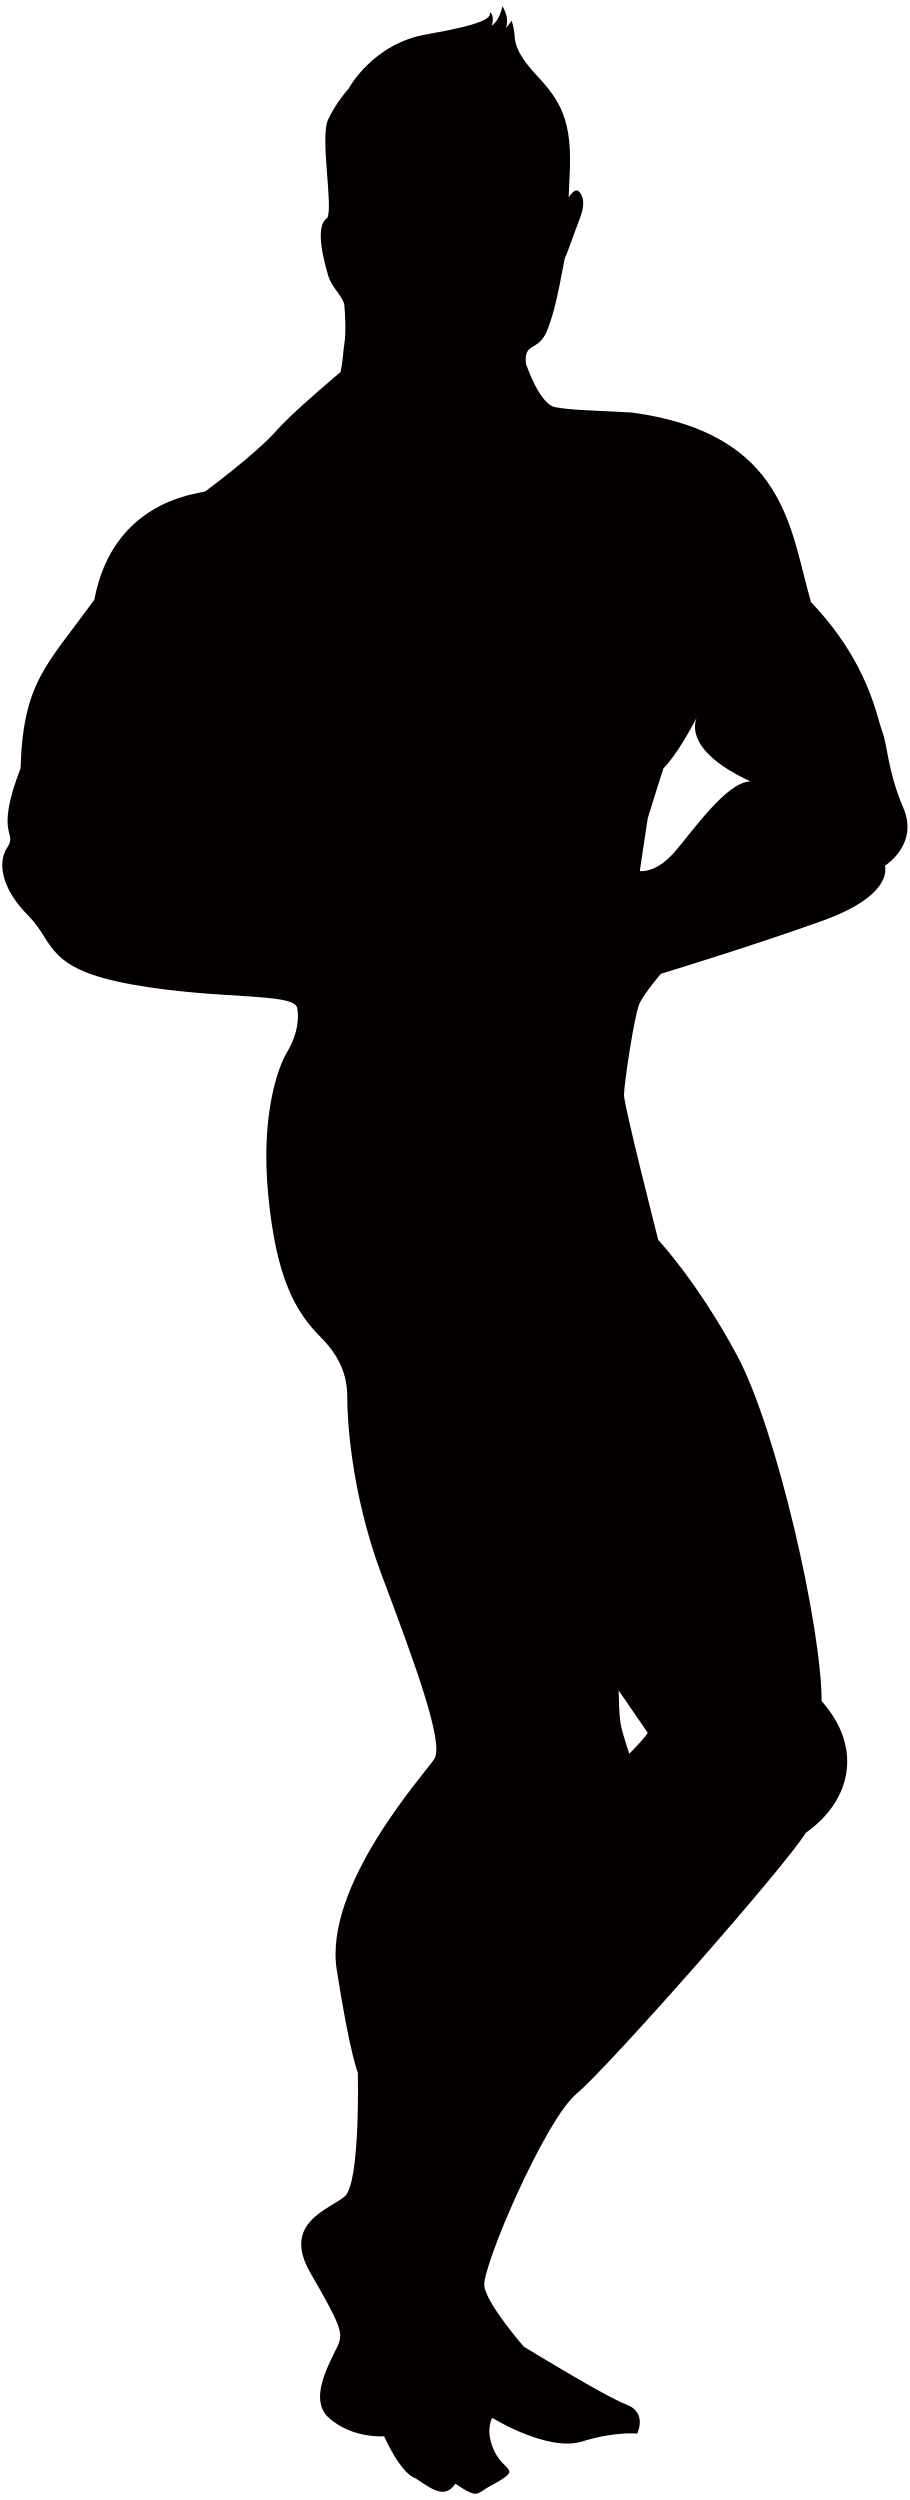
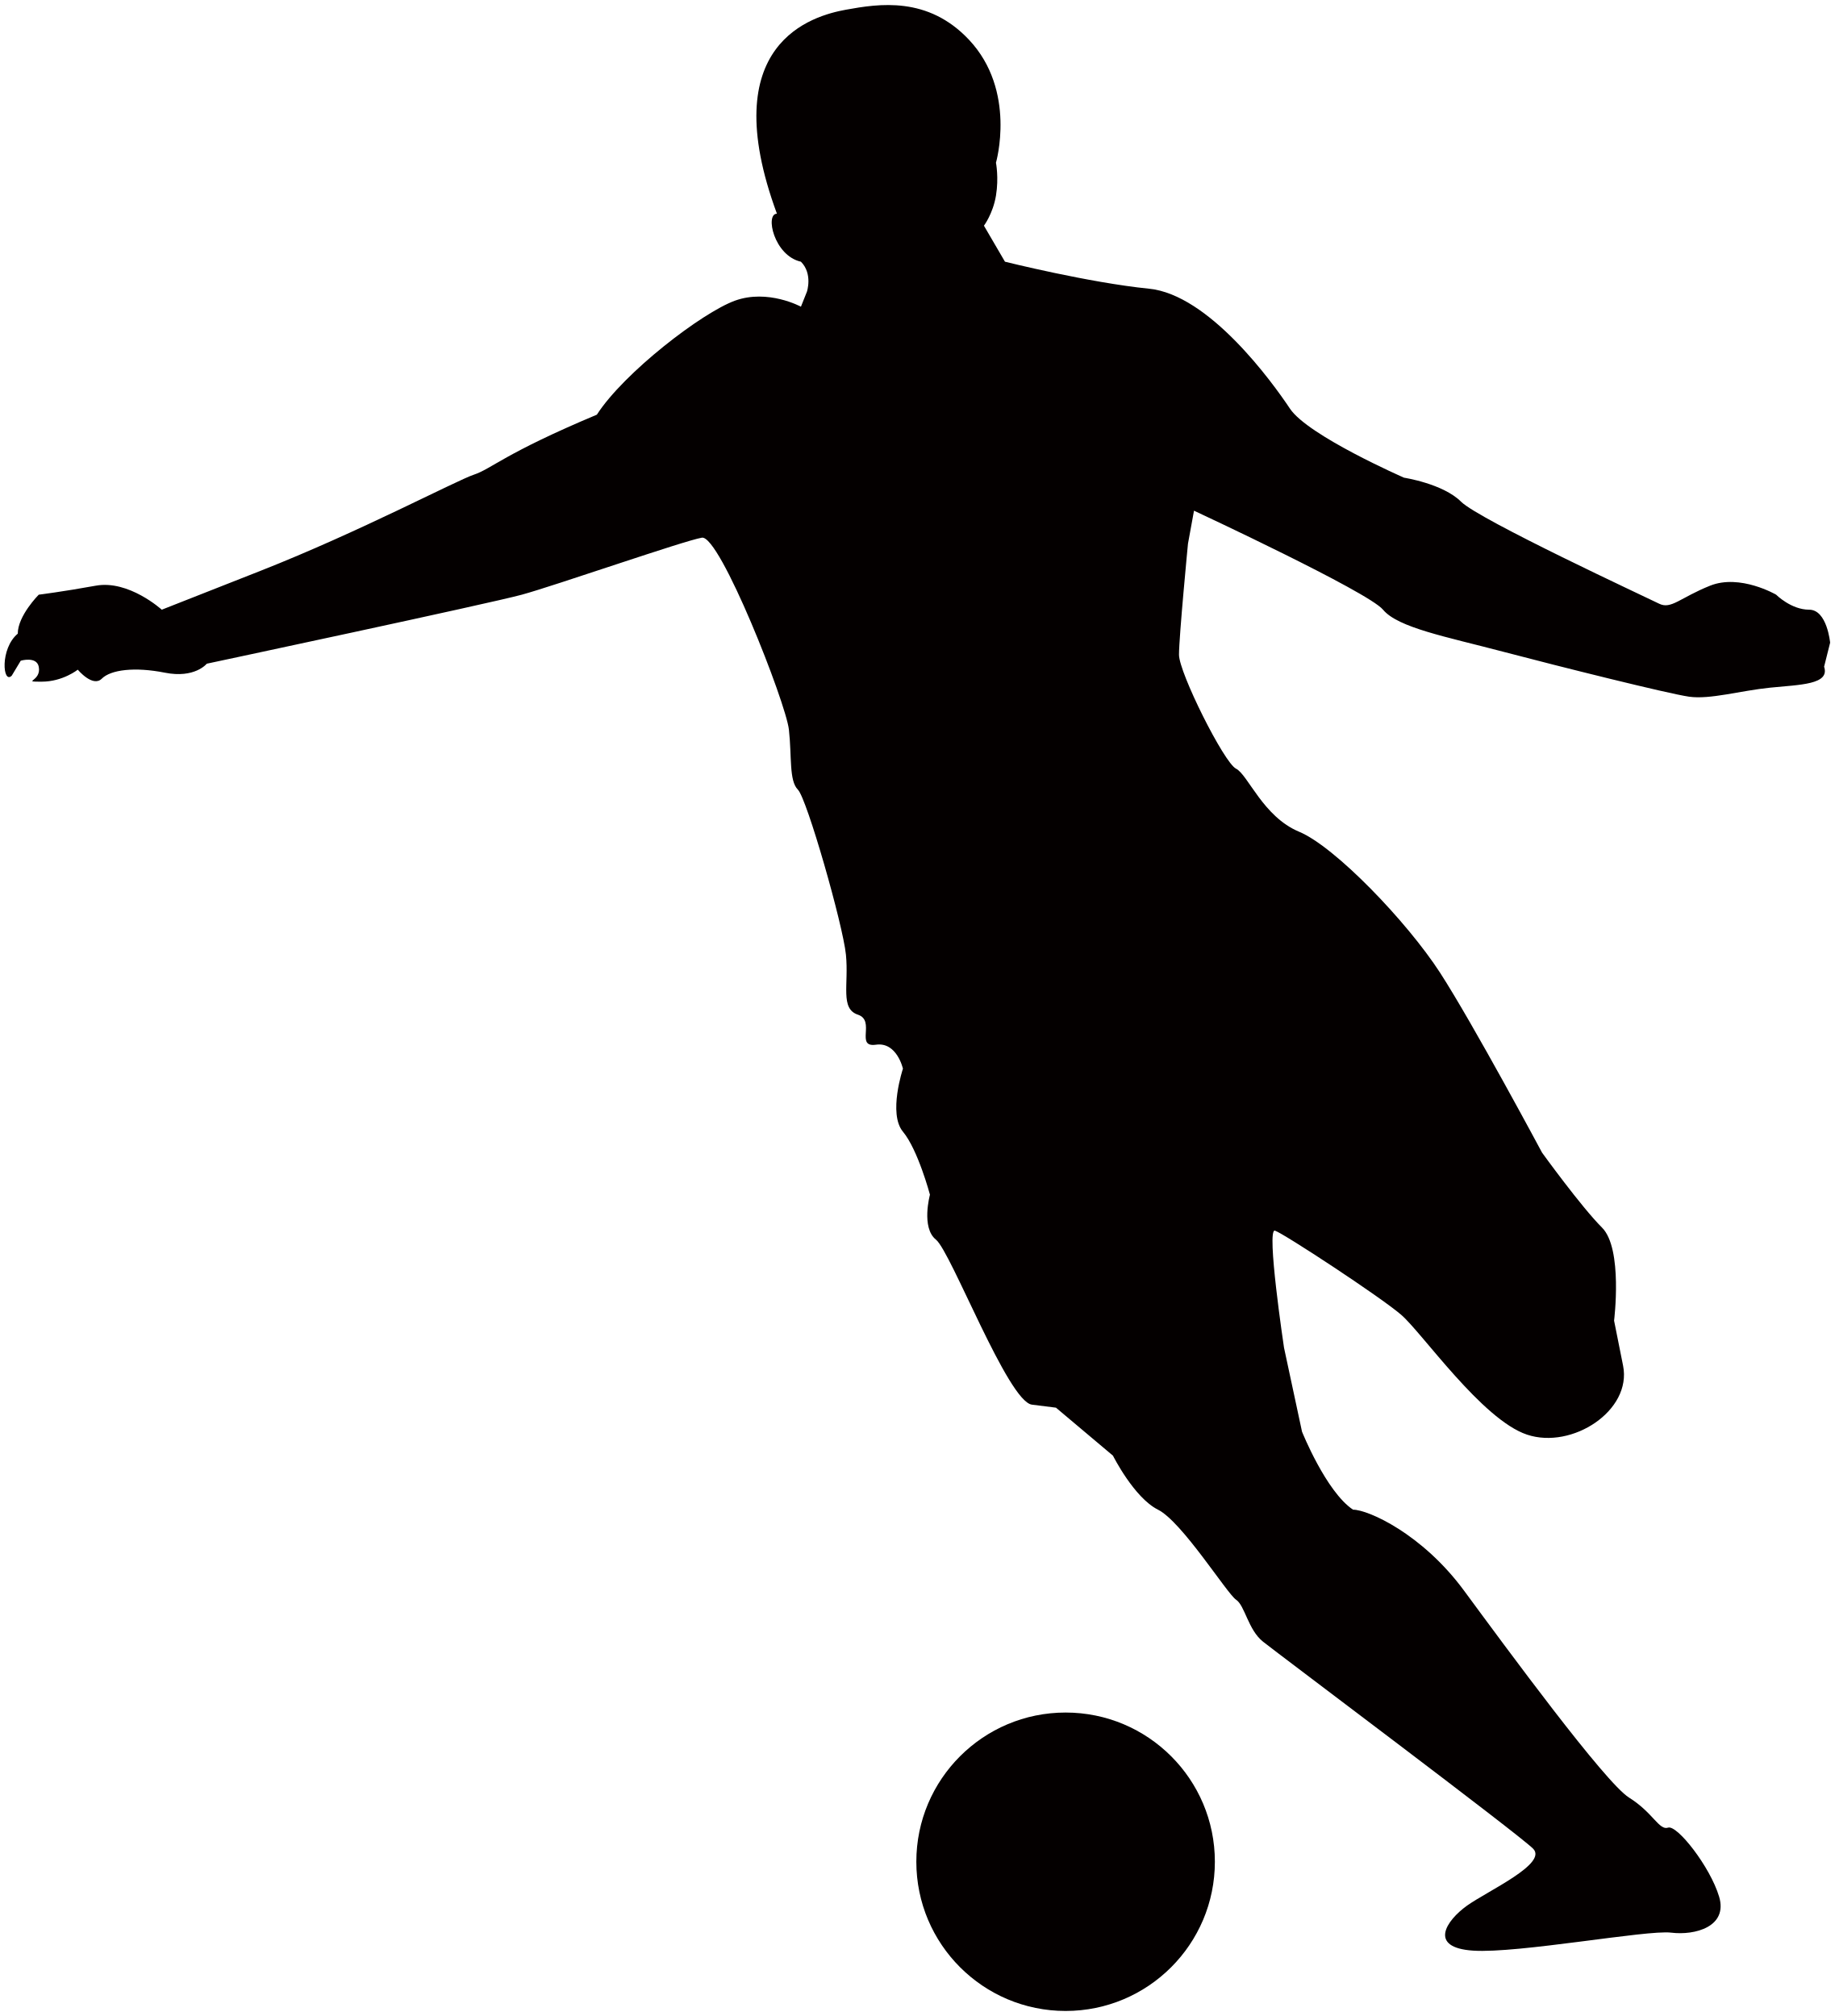
- <svg xmlns="http://www.w3.org/2000/svg" version="1.1" id="_x36_" x="0px" y="0px" viewBox="0 0 291.121 800" style="enable-background:new 0 0 291.121 800;" xml:space="preserve">
+ <svg xmlns="http://www.w3.org/2000/svg" version="1.1" id="_x34_" x="0px" y="0px" viewBox="0 0 727.888 800" style="enable-background:new 0 0 727.888 800;" xml:space="preserve">
  <style type="text/css">
	.st0{fill:#040000;}
</style>
  <g>
-     <path class="st0" d="M289.061,258.497c-5.061-11.812-5.061-20.241-6.748-24.459c-1.688-4.204-4.211-21.919-22.768-41.324   c-6.747-22.761-7.583-53.958-57.341-60.706c-16.868-0.849-19.395-0.849-24.452-1.688c-5.054-0.843-9.282-13.49-9.282-13.49h-0.129   c-0.919-7.615,3.714-4.082,6.574-10.685c3.536-8.151,5.444-23.109,5.986-23.927c0.539-0.825,2.714-7.347,4.618-12.226   c1.907-4.914,1.089-7.353-0.269-8.718c-1.364-1.358-3.271,1.907-3.271,1.907s0,0,0.275-6.522   c1.089-18.226-2.989-24.476-10.608-32.634c-7.604-8.157-6.793-11.694-7.061-13.597c-0.275-1.904-0.825-3.811-0.825-3.811   s0,0-1.9,2.451c1.361-3.533-1.09-7.068-1.09-7.068s-0.814,4.618-3.536,6.25c0.818-1.357,0.55-4.072-0.536-4.35   c0.818,1.907-2.721,4.078-20.13,7.069c-17.401,2.996-25.015,17.414-25.015,17.414s-3.804,4.072-6.526,9.787   c-2.721,5.714,1.629,27.734-0.274,31.548c-4.343,2.715-0.815,14.684,0.274,18.491c1.086,3.804,4.894,6.794,5.168,9.511   c0.272,2.715,0.547,8.976,0,12.24c-0.372,2.245-0.508,6.271-1.259,9.112c-0.717,0.612-1.476,1.263-2.297,1.956   c-5.99,5.102-14.238,12.344-18.268,16.878c-6.748,7.601-22.767,19.392-22.767,19.392c-3.379,0.85-29.516,3.383-35.419,34.587   c-15.18,21.076-22.768,26.129-23.61,53.95c-8.432,21.939-0.842,20.248-4.221,25.301c-3.369,5.061-1.685,13.503,6.748,21.926   c8.436,8.436,5.06,16.865,32.881,21.932c27.832,5.054,52.288,2.534,53.13,7.587c0.846,5.06-0.842,10.113-3.376,14.331   c-2.531,4.218-8.429,19.399-5.903,45.536c2.537,26.136,8.436,37.106,16.865,45.529c8.44,8.443,8.44,16.03,8.44,20.241   c0,4.218,0.835,28.663,10.956,55.656c10.121,26.986,20.237,53.972,16.869,59.032c-3.38,5.052-35.419,40.475-31.204,67.454   c4.215,26.986,6.748,32.881,6.748,32.881s0.846,35.422-4.222,39.634c-5.053,4.224-20.233,8.442-10.959,24.452   c9.278,16.03,10.12,18.556,9.278,21.939c-0.846,3.362-10.966,17.7-3.372,24.445c7.591,6.745,17.7,5.903,17.7,5.903   s5.071,11.805,10.131,13.496c5.05,3.369,9.268,6.738,12.641,1.684c7.59,5.054,6.64,3.174,10.962,0.843   c10.959-5.91,5.06-4.218,1.689-10.963c-3.377-6.751-0.846-10.963-0.846-10.963s17.711,10.963,28.674,7.587   c10.959-3.376,17.707-2.527,17.707-2.527s3.369-6.737-3.372-9.285c-6.752-2.52-32.892-18.55-32.892-18.55   s-11.801-13.482-12.647-19.385c-0.842-5.909,19.392-53.129,29.519-61.558c10.114-8.429,66.609-72.515,73.357-83.484   c14.342-10.115,18.551-26.98,5.061-42.16c0-23.603-14.332-86.838-26.983-110.47c-12.647-23.602-25.294-37.099-25.294-37.099   s-10.967-42.995-10.967-46.37c0-3.376,3.377-26.144,5.064-29.519c1.684-3.362,6.745-9.272,6.745-9.272s27.824-8.436,51.435-16.872   c23.614-8.422,20.237-17.701,20.237-17.701S294.117,270.295,289.061,258.497z M207.268,554.478   c-0.846,1.685-5.906,6.731-5.906,6.731s-1.689-5.046-2.534-8.429c-0.838-3.376-0.838-11.805-0.838-11.805L207.268,554.478z    M215.697,272.829c-5.898,6.745-10.959,5.91-10.959,5.91l2.53-16.865c0,0,3.372-10.963,5.054-16.037   c4.385-4.378,9.396-13.816,10.656-16.253c0.174-0.396,0.309-0.605,0.309-0.605s-0.111,0.222-0.309,0.605   c-1.009,2.318-3.063,11.081,17.178,20.478C232.566,250.061,221.599,266.091,215.697,272.829z" />
+     <path class="st0" d="M481.975,738.785c0,32.692-26.51,59.215-59.215,59.215c-32.702,0-59.223-26.523-59.223-59.215   c0-32.699,26.521-59.206,59.223-59.206C455.465,679.579,481.975,706.086,481.975,738.785z" />
+     <path class="st0" d="M308.231,84.804c-4.769,0-1.199,16.666,9.523,19.048c4.756,4.769,2.376,11.899,2.376,11.899l-2.376,5.953   c0,0-13.106-7.141-26.199-2.381c-13.095,4.769-44.042,28.576-54.76,45.228c-36.902,15.493-41.666,21.436-48.807,23.817   c-7.143,2.395-45.234,22.623-84.52,38.105c-39.29,15.472-39.29,15.472-39.29,15.472s-13.09-11.907-26.183-9.529   c-13.097,2.382-22.622,3.569-22.622,3.569s-8.325,8.342-8.325,15.472c-7.148,5.953-5.963,20.234-2.392,16.669   c3.578-5.946,3.578-5.946,3.578-5.946s6.3-1.838,7.139,2.388c1.191,5.936-7.139,5.936,1.191,5.936   c8.334,0,14.291-4.759,14.291-4.759s5.946,7.141,9.52,3.575c3.565-3.575,13.089-4.753,25.006-2.388   c11.904,2.388,16.659-3.559,16.659-3.559s111.898-23.817,124.997-27.389c13.089-3.569,64.284-21.422,71.422-22.616   c7.145-1.194,33.337,65.48,34.526,76.182c1.185,10.723,0.004,20.252,3.571,23.817c3.574,3.565,17.858,53.577,19.051,65.477   c1.19,11.9-2.388,21.435,4.756,23.81c7.144,2.388-1.199,13.094,7.144,11.913c8.33-1.201,10.714,9.515,10.714,9.515   s-5.95,17.85,0,25c5.957,7.137,10.718,25,10.718,25s-3.574,13.087,2.38,17.836c5.954,4.769,28.567,64.303,38.091,65.487   c9.52,1.194,9.52,1.194,9.52,1.194l22.618,19.047c0,0,8.342,16.67,17.858,21.429c9.528,4.76,27.382,33.318,30.956,35.707   c3.569,2.381,4.755,11.91,10.709,16.669c5.95,4.766,101.189,76.189,107.143,82.136c5.949,5.953-17.85,16.67-26.192,22.613   c-8.33,5.964-15.478,16.676,2.384,17.856c17.863,1.201,69.039-8.317,78.563-7.134c9.533,1.187,22.622-2.378,19.053-14.288   c-3.57-11.907-16.672-28.576-20.239-27.382c-3.569,1.211-5.949-5.954-15.474-11.907c-9.52-5.936-48.81-59.523-65.478-82.136   c-16.664-22.622-38.087-32.134-44.045-32.134c-10.71-7.147-20.238-30.957-20.238-30.957l-7.14-33.325   c0,0-7.148-47.624-3.578-46.429c3.578,1.184,41.669,26.177,50.003,33.325c8.334,7.147,32.142,41.67,50,47.616   c17.854,5.964,41.667-9.529,38.092-27.372c-3.57-17.864-3.57-17.864-3.57-17.864s3.57-28.569-4.764-36.9   c-8.334-8.334-23.808-29.77-23.808-29.77s-27.377-51.181-40.475-71.416c-13.099-20.231-41.666-50.012-55.941-55.941   c-14.297-5.97-20.251-22.63-25.006-25.018c-4.761-2.381-22.618-38.094-22.618-45.228c0-7.148,3.565-44.048,3.565-44.048   l2.389-13.094c0,0,69.047,32.142,74.993,39.289c5.954,7.148,25.002,10.706,47.624,16.669c22.613,5.953,65.46,16.659,73.799,17.853   c8.338,1.184,20.242-2.371,32.146-3.582c11.899-1.194,23.807-1.194,21.418-8.318c2.389-9.529,2.389-9.529,2.389-9.529   s-1.19-13.094-8.325-13.094c-7.153,0-13.103-5.96-13.103-5.96s-14.279-8.328-26.187-3.569c-11.904,4.769-15.474,9.529-20.238,7.141   c-4.763-2.371-71.427-33.329-78.576-40.476c-7.136-7.138-22.618-9.518-22.618-9.518s-38.092-16.67-45.235-27.375   c-7.144-10.719-32.142-45.259-55.945-47.624c-23.813-2.388-57.14-10.712-57.14-10.712l-8.341-14.288c0,0,3.574-4.759,4.769-11.907   c1.185-7.141,0-13.087,0-13.087s8.33-28.576-10.719-48.811C368.093-1.584,348.694,1.471,335.604,3.853   C322.51,6.234,283.228,16.953,308.231,84.804z" />
  </g>
</svg>
